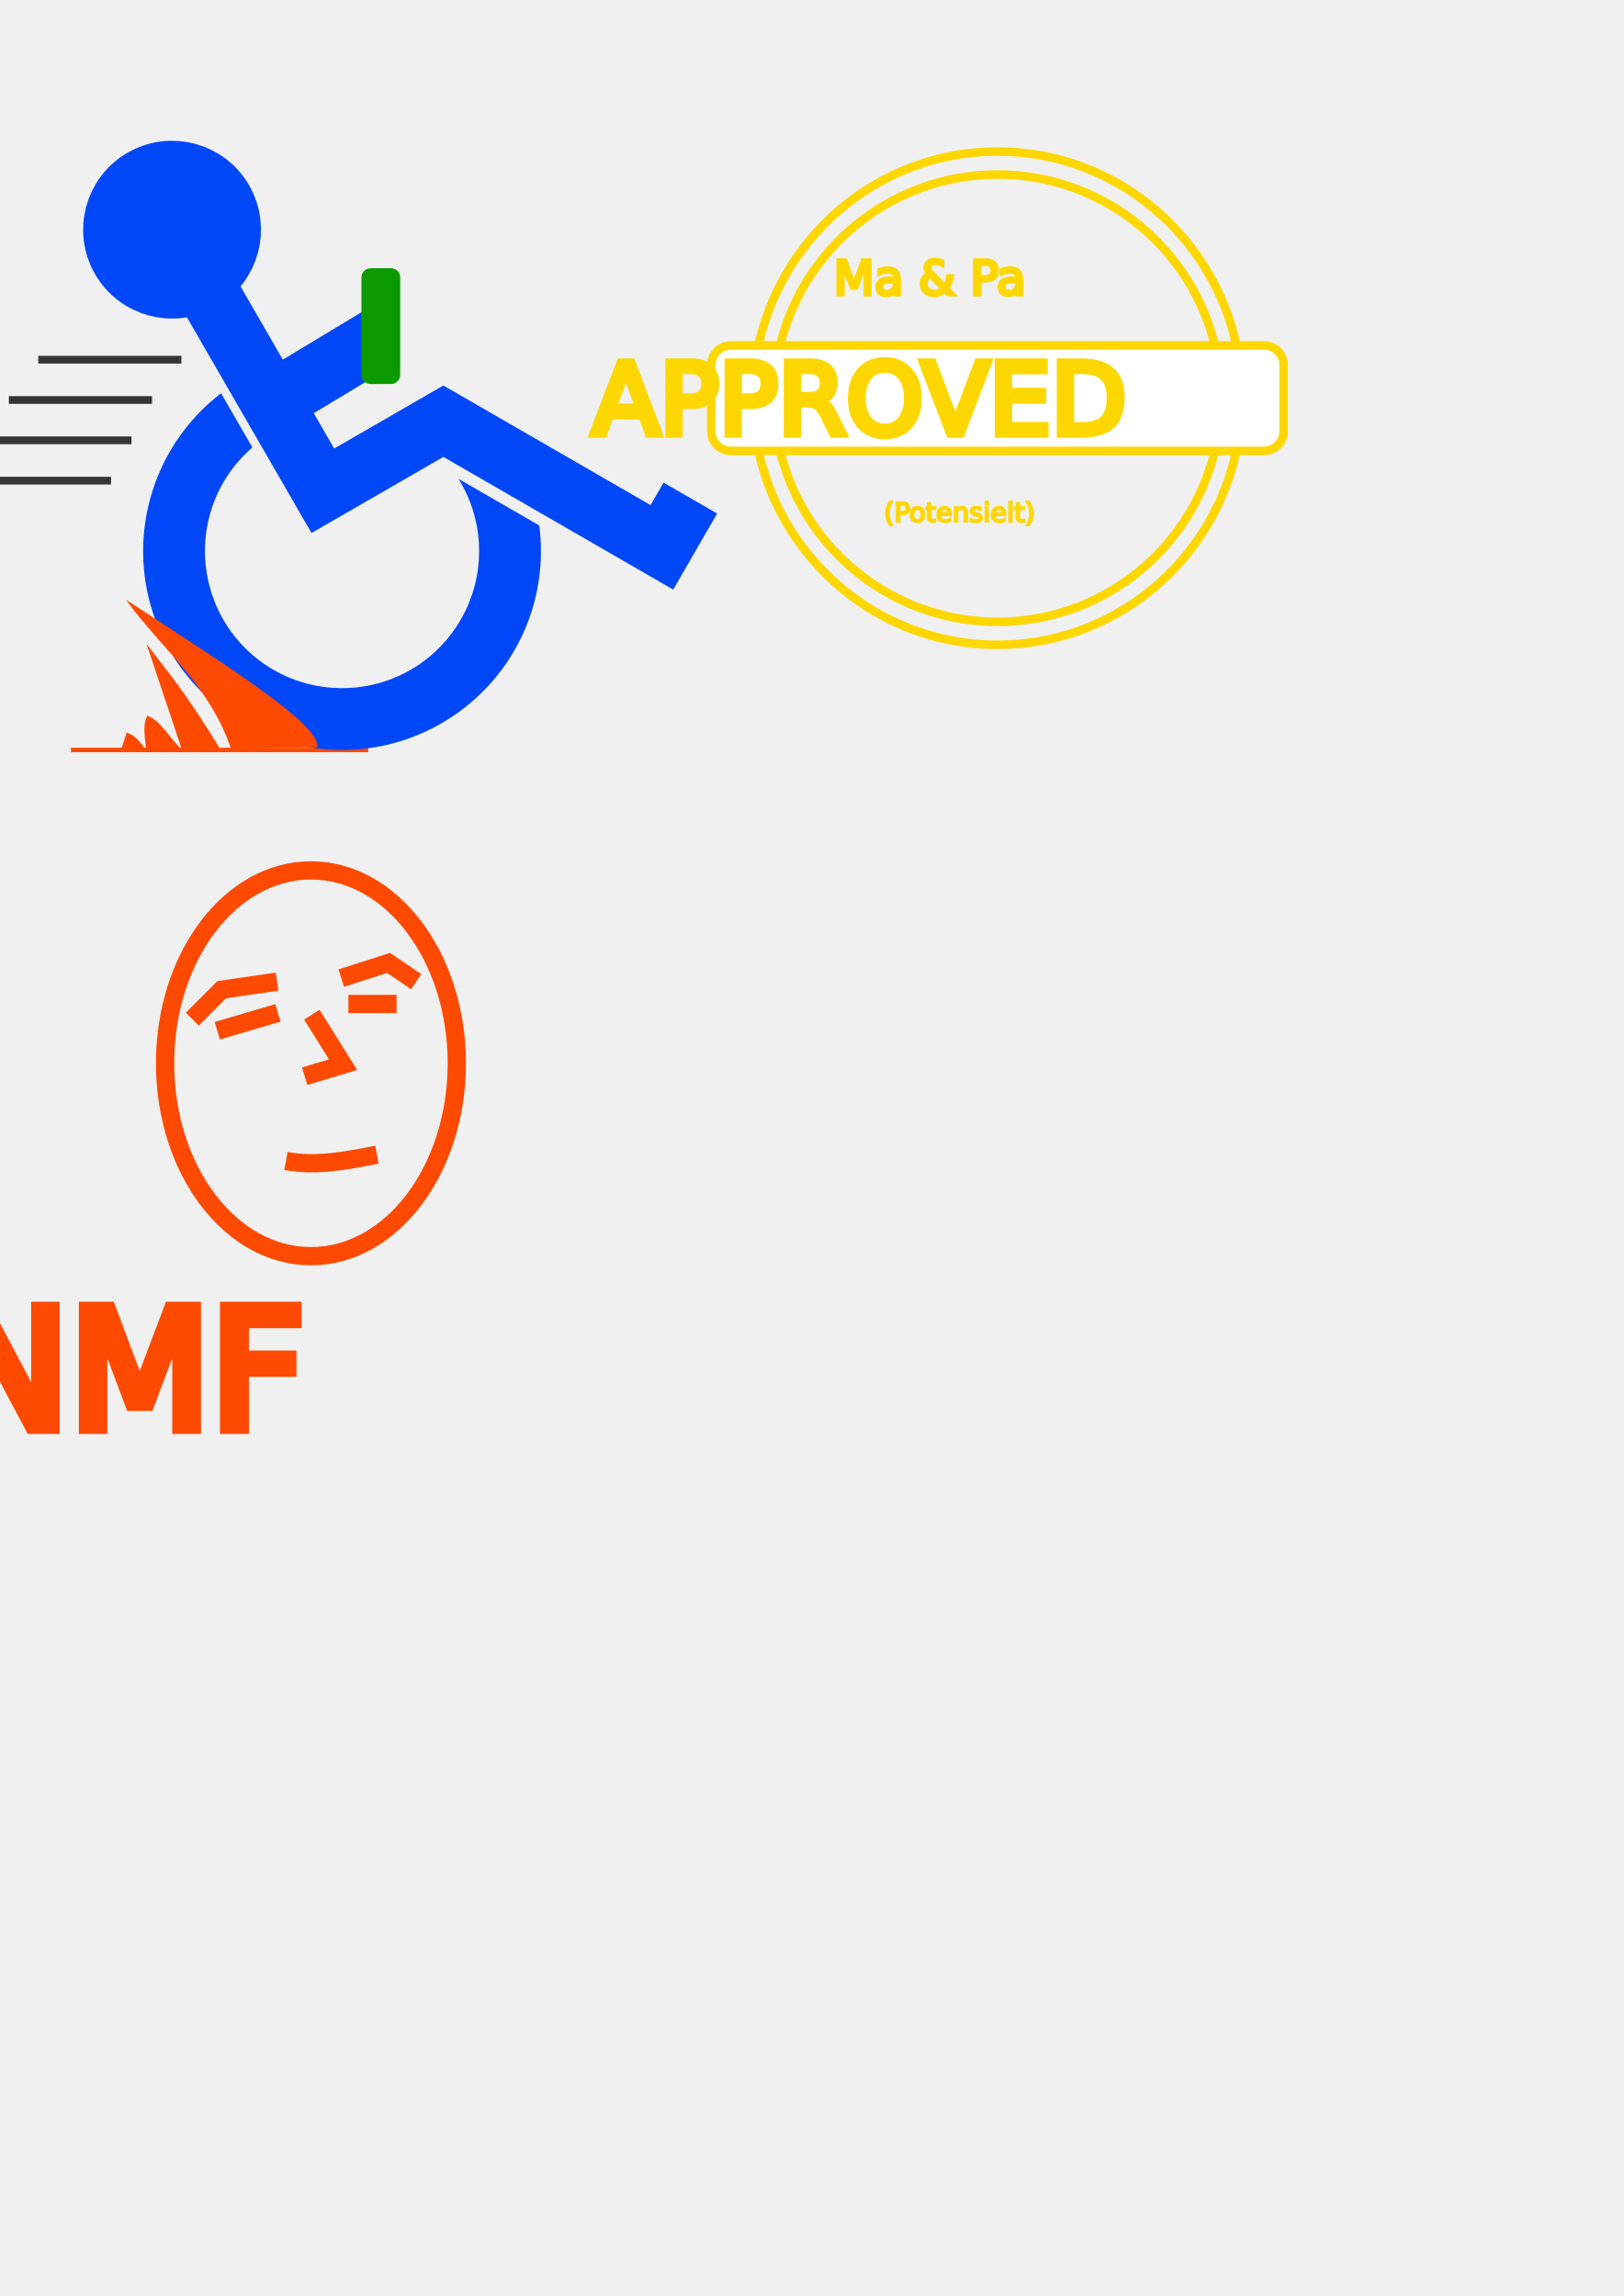
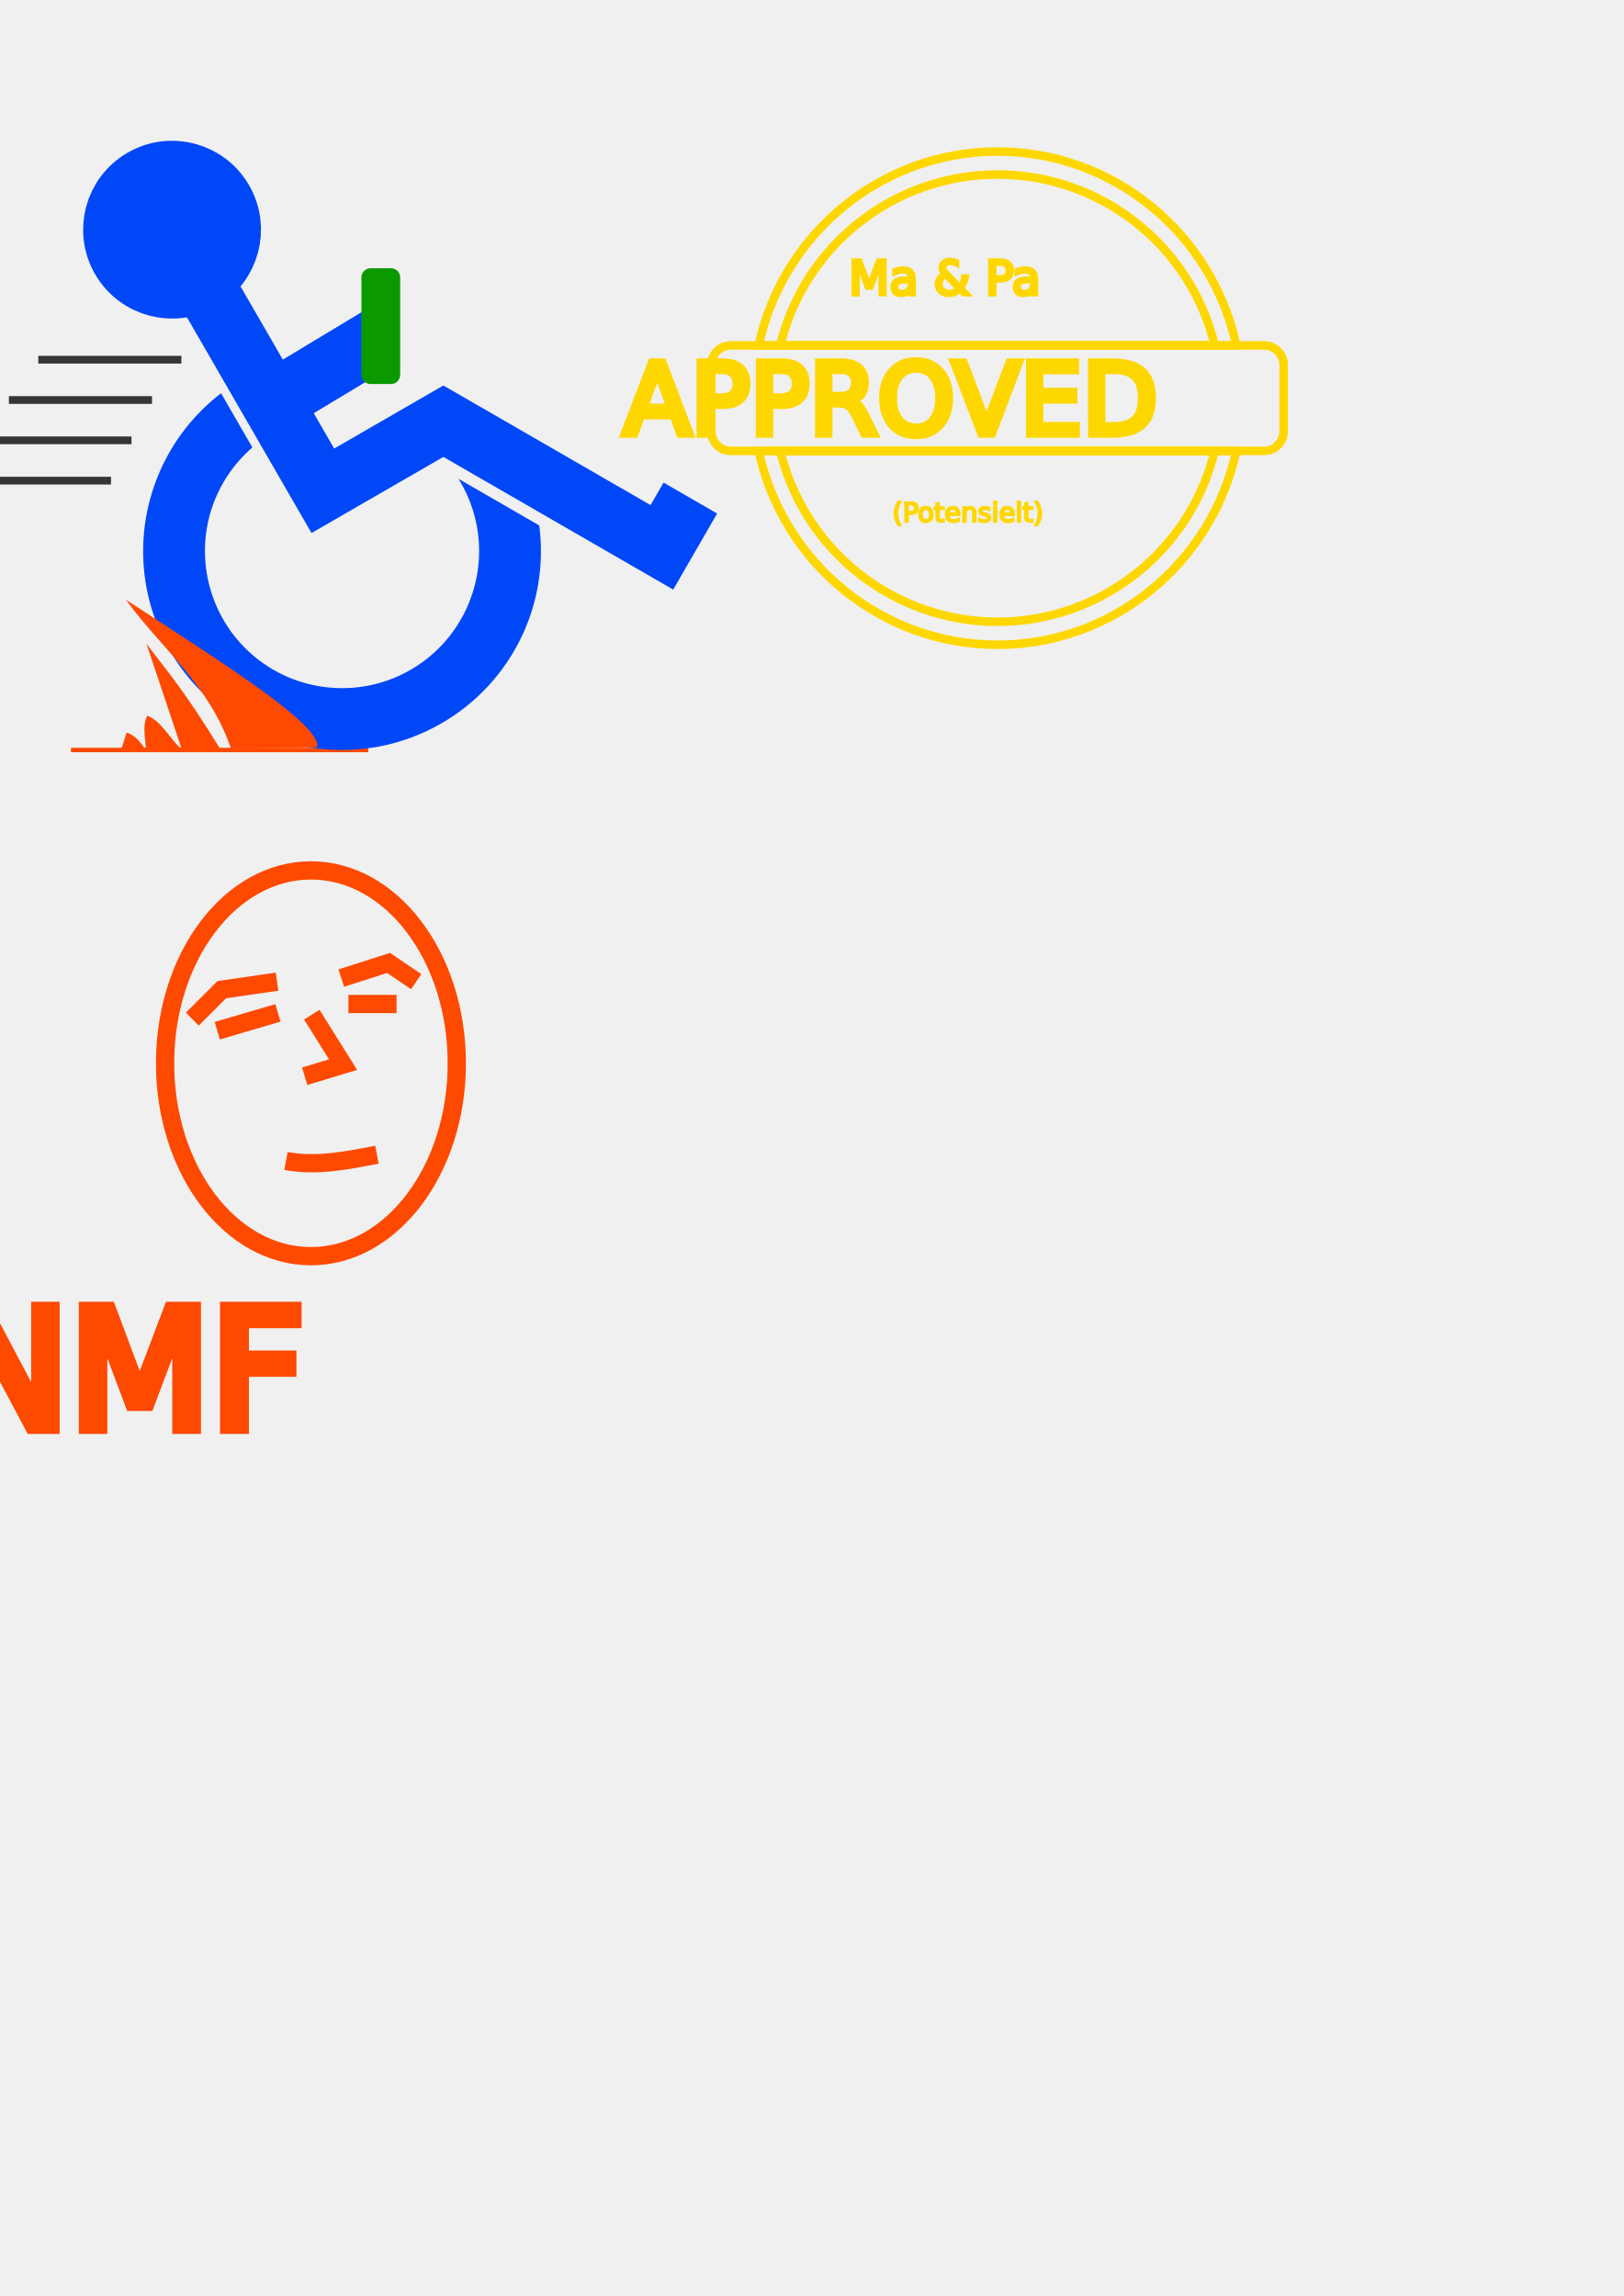
<svg xmlns="http://www.w3.org/2000/svg" width="210mm" height="297mm" viewBox="0 0 210 297" version="1.1" id="svg5" xml:space="preserve">
  <defs id="defs2" />
  <g id="layer1">
-     <g id="g3595">
-       <g id="g15810" transform="translate(-5.250267,-20.75106)" style="stroke:#fed700;stroke-opacity:1">
-         <g id="g13653" style="stroke:#fed700;stroke-opacity:1">
-           <ellipse style="fill:none;fill-opacity:1;stroke:#fed700;stroke-width:1.102;stroke-dasharray:none;stroke-opacity:1" id="path12087" cx="134.257" cy="72.254" rx="28.926" ry="28.926" />
-           <ellipse style="fill:none;fill-opacity:1;stroke:#fed700;stroke-width:1.102;stroke-dasharray:none;stroke-opacity:1" id="ellipse13649" cx="134.257" cy="72.254" rx="31.627" ry="31.902" />
-         </g>
-         <rect style="fill:#ffffff;fill-opacity:1;stroke:#fed700;stroke-width:1.104;stroke-dasharray:none;stroke-opacity:1" id="rect14400" width="74.025" height="13.647" x="97.244" y="65.43" ry="2.549" />
-         <text xml:space="preserve" style="font-style:normal;font-variant:normal;font-weight:normal;font-stretch:normal;font-size:12.7px;font-family:'DejaVu Sans';-inkscape-font-specification:'DejaVu Sans';text-align:center;text-anchor:middle;fill:#fed700;fill-opacity:1;stroke:#fed700;stroke-width:1;stroke-dasharray:none;stroke-opacity:1" x="134.582" y="76.877" id="text13709">
-           <tspan id="tspan13707" style="font-style:normal;font-variant:normal;font-weight:normal;font-stretch:normal;font-family:'DejaVu Sans';-inkscape-font-specification:'DejaVu Sans';fill:#fed700;fill-opacity:1;stroke:#fed700;stroke-width:1;stroke-opacity:1" x="134.582" y="76.877">APPROVED</tspan>
-         </text>
-       </g>
-       <g id="g16122" style="fill:#fed700;fill-opacity:1;stroke:#fed700;stroke-opacity:1">
-         <text xml:space="preserve" style="font-style:normal;font-variant:normal;font-weight:normal;font-stretch:normal;font-size:3.441px;font-family:'DejaVu Sans';-inkscape-font-specification:'DejaVu Sans';text-align:center;text-anchor:middle;fill:#fed700;fill-opacity:1;stroke:#fed700;stroke-width:0.271;stroke-dasharray:none;stroke-opacity:1" x="129.007" y="67.491" id="text15912">
-           <tspan id="tspan15910" style="fill:#fed700;fill-opacity:1;stroke:#fed700;stroke-width:0.271;stroke-opacity:1" x="129.007" y="67.491">(Potensielt)</tspan>
-         </text>
-         <text xml:space="preserve" style="font-style:normal;font-variant:normal;font-weight:normal;font-stretch:normal;font-size:6.114px;font-family:'DejaVu Sans';-inkscape-font-specification:'DejaVu Sans';text-align:center;text-anchor:middle;fill:#fed700;fill-opacity:1;stroke:#fed700;stroke-width:0.481;stroke-dasharray:none;stroke-opacity:1" x="128.984" y="38.105" id="text16104">
-           <tspan id="tspan16102" style="fill:#fed700;fill-opacity:1;stroke:#fed700;stroke-width:0.481;stroke-opacity:1" x="128.984" y="38.105">Ma &amp; Pa</tspan>
-         </text>
-       </g>
+     <g id="g7477">
+       <path id="path7460" style="fill:none;stroke:#fed700;stroke-width:1.102" d="M 129.007 22.576 A 28.926 28.926 0 0 0 100.909 44.679 L 157.114 44.679 A 28.926 28.926 0 0 0 129.007 22.576 z M 100.909 58.326 A 28.926 28.926 0 0 0 129.007 80.429 A 28.926 28.926 0 0 0 157.104 58.326 L 100.909 58.326 z " />
+       <path id="ellipse13649" style="fill:none;stroke:#fed700;stroke-width:1.102" d="M 129.007 19.6 A 31.627 31.902 0 0 0 98.121 44.679 L 159.899 44.679 A 31.627 31.902 0 0 0 129.007 19.6 z M 98.121 58.326 A 31.627 31.902 0 0 0 129.007 83.405 A 31.627 31.902 0 0 0 159.893 58.326 L 98.121 58.326 z " />
+       <rect style="fill:none;fill-opacity:1;stroke:#fed700;stroke-width:1.104;stroke-dasharray:none;stroke-opacity:1" id="rect14400" width="74.025" height="13.647" x="91.994" y="44.679" ry="2.549" />
+       <text xml:space="preserve" style="font-style:normal;font-variant:normal;font-weight:normal;font-stretch:normal;font-size:12.7px;font-family:'DejaVu Sans';-inkscape-font-specification:'DejaVu Sans';text-align:center;text-anchor:middle;fill:#fed700;fill-opacity:1;stroke:#fed700;stroke-width:1;stroke-dasharray:none;stroke-opacity:1" x="129.332" y="56.126" id="text13709">
+         <tspan id="tspan13707" style="font-style:normal;font-variant:normal;font-weight:normal;font-stretch:normal;font-family:'DejaVu Sans';-inkscape-font-specification:'DejaVu Sans';fill:#fed700;fill-opacity:1;stroke:#fed700;stroke-width:1;stroke-opacity:1" x="129.332" y="56.126">APPROVED</tspan>
+       </text>
+       <text xml:space="preserve" style="font-style:normal;font-variant:normal;font-weight:normal;font-stretch:normal;font-size:3.441px;font-family:'DejaVu Sans';-inkscape-font-specification:'DejaVu Sans';text-align:center;text-anchor:middle;fill:#fed700;fill-opacity:1;stroke:#fed700;stroke-width:0.271;stroke-dasharray:none;stroke-opacity:1" x="129.007" y="67.491" id="text15912">
+         <tspan id="tspan15910" style="fill:#fed700;fill-opacity:1;stroke:#fed700;stroke-width:0.271;stroke-opacity:1" x="129.007" y="67.491">(Potensielt)</tspan>
+       </text>
+       <text xml:space="preserve" style="font-style:normal;font-variant:normal;font-weight:normal;font-stretch:normal;font-size:6.114px;font-family:'DejaVu Sans';-inkscape-font-specification:'DejaVu Sans';text-align:center;text-anchor:middle;fill:#fed700;fill-opacity:1;stroke:#fed700;stroke-width:0.481;stroke-dasharray:none;stroke-opacity:1" x="128.984" y="38.105" id="text16104">
+         <tspan id="tspan16102" style="fill:#fed700;fill-opacity:1;stroke:#fed700;stroke-width:0.481;stroke-opacity:1" x="128.984" y="38.105">Ma &amp; Pa</tspan>
+       </text>
    </g>
    <g id="g19512" transform="matrix(1.845886,0,0,1.845886,-235.2965,-268.3997)" style="stroke:#fed700;stroke-opacity:1">
      <path id="path18500" style="fill:none;stroke:#fe4900;stroke-width:1.279;stroke-opacity:1" d="m 159.477,219.917 a 10.22,13.517 0 0 1 -10.22,13.517 10.22,13.517 0 0 1 -10.22,-13.517 10.22,13.517 0 0 1 10.22,-13.517 10.22,13.517 0 0 1 10.22,13.517 z m -11.97,6.844 c 2.125,0.402 4.25,-0.029 6.375,-0.438 m -4.563,-9.813 2.188,3.5 -2.688,0.813 m 3.063,-5.063 h 3.375 m -3.875,-1.813 3.313,-1.063 1.938,1.313 m -15.688,2.625 2.063,-2.063 3.875,-0.563 m -4.188,3.438 4.25,-1.25" />
      <text xml:space="preserve" style="font-style:normal;font-variant:normal;font-weight:normal;font-stretch:normal;font-size:11.462px;font-family:'DejaVu Sans';-inkscape-font-specification:'DejaVu Sans';text-align:center;text-anchor:middle;fill:#fe4900;fill-opacity:1;stroke:#fe4900;stroke-width:0.903;stroke-dasharray:none;stroke-opacity:1" x="149.028" y="245.436" id="text18558">
        <tspan id="tspan18556" style="fill:#fe4900;fill-opacity:1;stroke-width:0.903" x="149.028" y="245.436">NMF</tspan>
      </text>
    </g>
    <path style="fill:#fe4900;stroke:#fe4900;stroke-width:0.575" d="M 47.623,97.016 H 9.177" id="path571" />
    <g id="g4416">
      <g id="g4380">
        <path style="fill:#0047f8;fill-opacity:1;stroke:#0047f8;stroke-width:8;stroke-dasharray:none;stroke-opacity:1" d="M 35.152,52.05 48.907,43.758" id="path9016" />
        <path id="path234" style="color:#000000;fill:#0047f8" d="m 28.591,50.868 c -7.96,6.099 -11.719,16.382 -9.404,26.281 2.494,10.662 11.5,18.599 22.391,19.731 10.891,1.132 21.337,-4.782 25.971,-14.703 2.118,-4.535 2.813,-9.465 2.194,-14.208 L 59.304,61.941 c 3.112,5.005 3.575,11.327 0.996,16.848 C 57.098,85.647 49.933,89.703 42.404,88.92 34.875,88.138 28.701,82.697 26.977,75.326 25.457,68.829 27.703,62.143 32.64,57.881 Z m 33.561,1.954 -5.13,5.288 7.229,-2.989 c -0.647,-0.801 -1.347,-1.569 -2.099,-2.299 z" />
        <circle style="fill:#0047f8;fill-opacity:1;stroke:#0047f8;stroke-width:8;stroke-dasharray:none;stroke-opacity:1" id="path8329" cx="4.417" cy="36.856" r="7.5" transform="rotate(-30)" />
        <path style="fill:none;fill-opacity:0.973;stroke:#0047f8;stroke-width:8;stroke-dasharray:none;stroke-opacity:1" d="m 20.753,27.111 14.766,25.575 6.235,10.799 15.589,-9 28.262,16.317 3.68,-6.375" id="path8327" />
      </g>
      <path style="fill:#fe4900;stroke:none;stroke-width:1" d="m 41.031,96.662 c 0.556,-3.027 -13.164,-11.464 -24.75,-19.093 4.618,6.406 10.825,10.959 13.658,19.446 l -1.375,2e-6 C 23.636,88.992 21.695,86.944 18.938,83.265 l 4.576,13.662 c -1.447,-1.174 -2.561,-3.619 -4.451,-4.349 -0.731,1.167 -0.199,3.271 -0.188,4.438 -0.641,-0.882 -1.313,-1.896 -2.5,-2.251 -0.95,3.051 -0.602,1.704 -0.813,2.251 z" id="path573" />
      <rect style="fill:#0a9a00;fill-opacity:1;stroke:none;stroke-width:0.835" id="rect2007" width="5.009" height="14.977" x="46.748" y="34.697" ry="1.18" />
      <g id="g4386">
        <path style="fill:none;fill-opacity:1;stroke:#353535;stroke-width:1;stroke-opacity:1" d="M 23.461,46.528 H 4.95" id="path2382" />
        <path style="fill:none;fill-opacity:1;stroke:#353535;stroke-width:1;stroke-opacity:1" d="M 19.66,51.743 H 1.149" id="path2384" />
        <path style="fill:none;fill-opacity:1;stroke:#353535;stroke-width:1;stroke-opacity:1" d="M 17.008,56.959 H -1.503" id="path2386" />
        <path style="fill:none;fill-opacity:1;stroke:#353535;stroke-width:1;stroke-opacity:1" d="M 14.357,62.174 H -4.154" id="path2388" />
      </g>
    </g>
  </g>
</svg>
